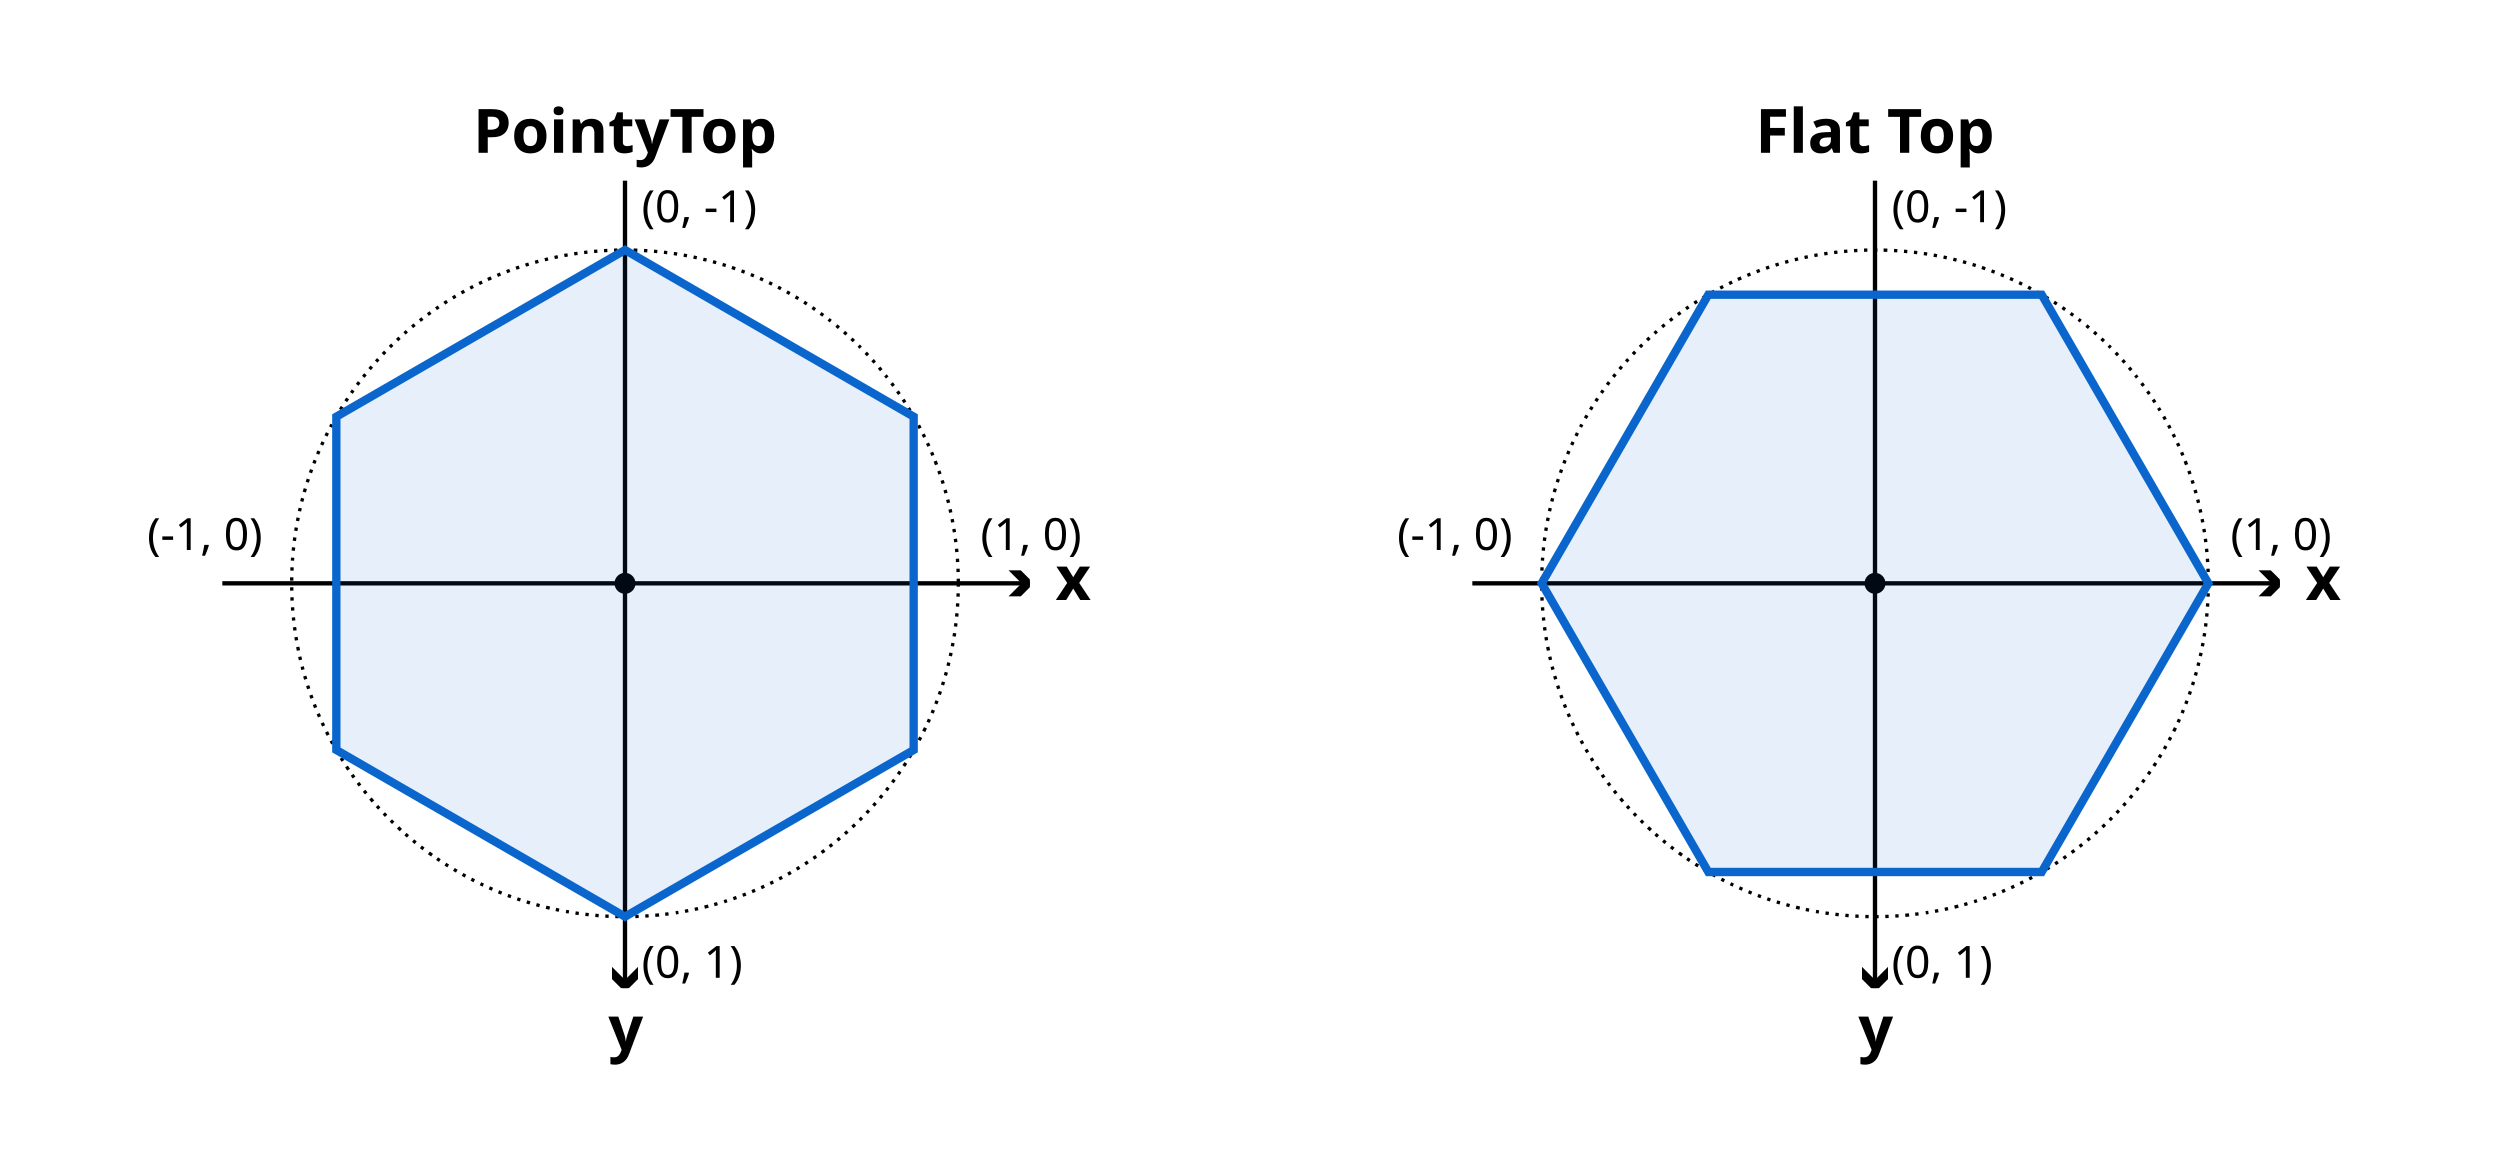
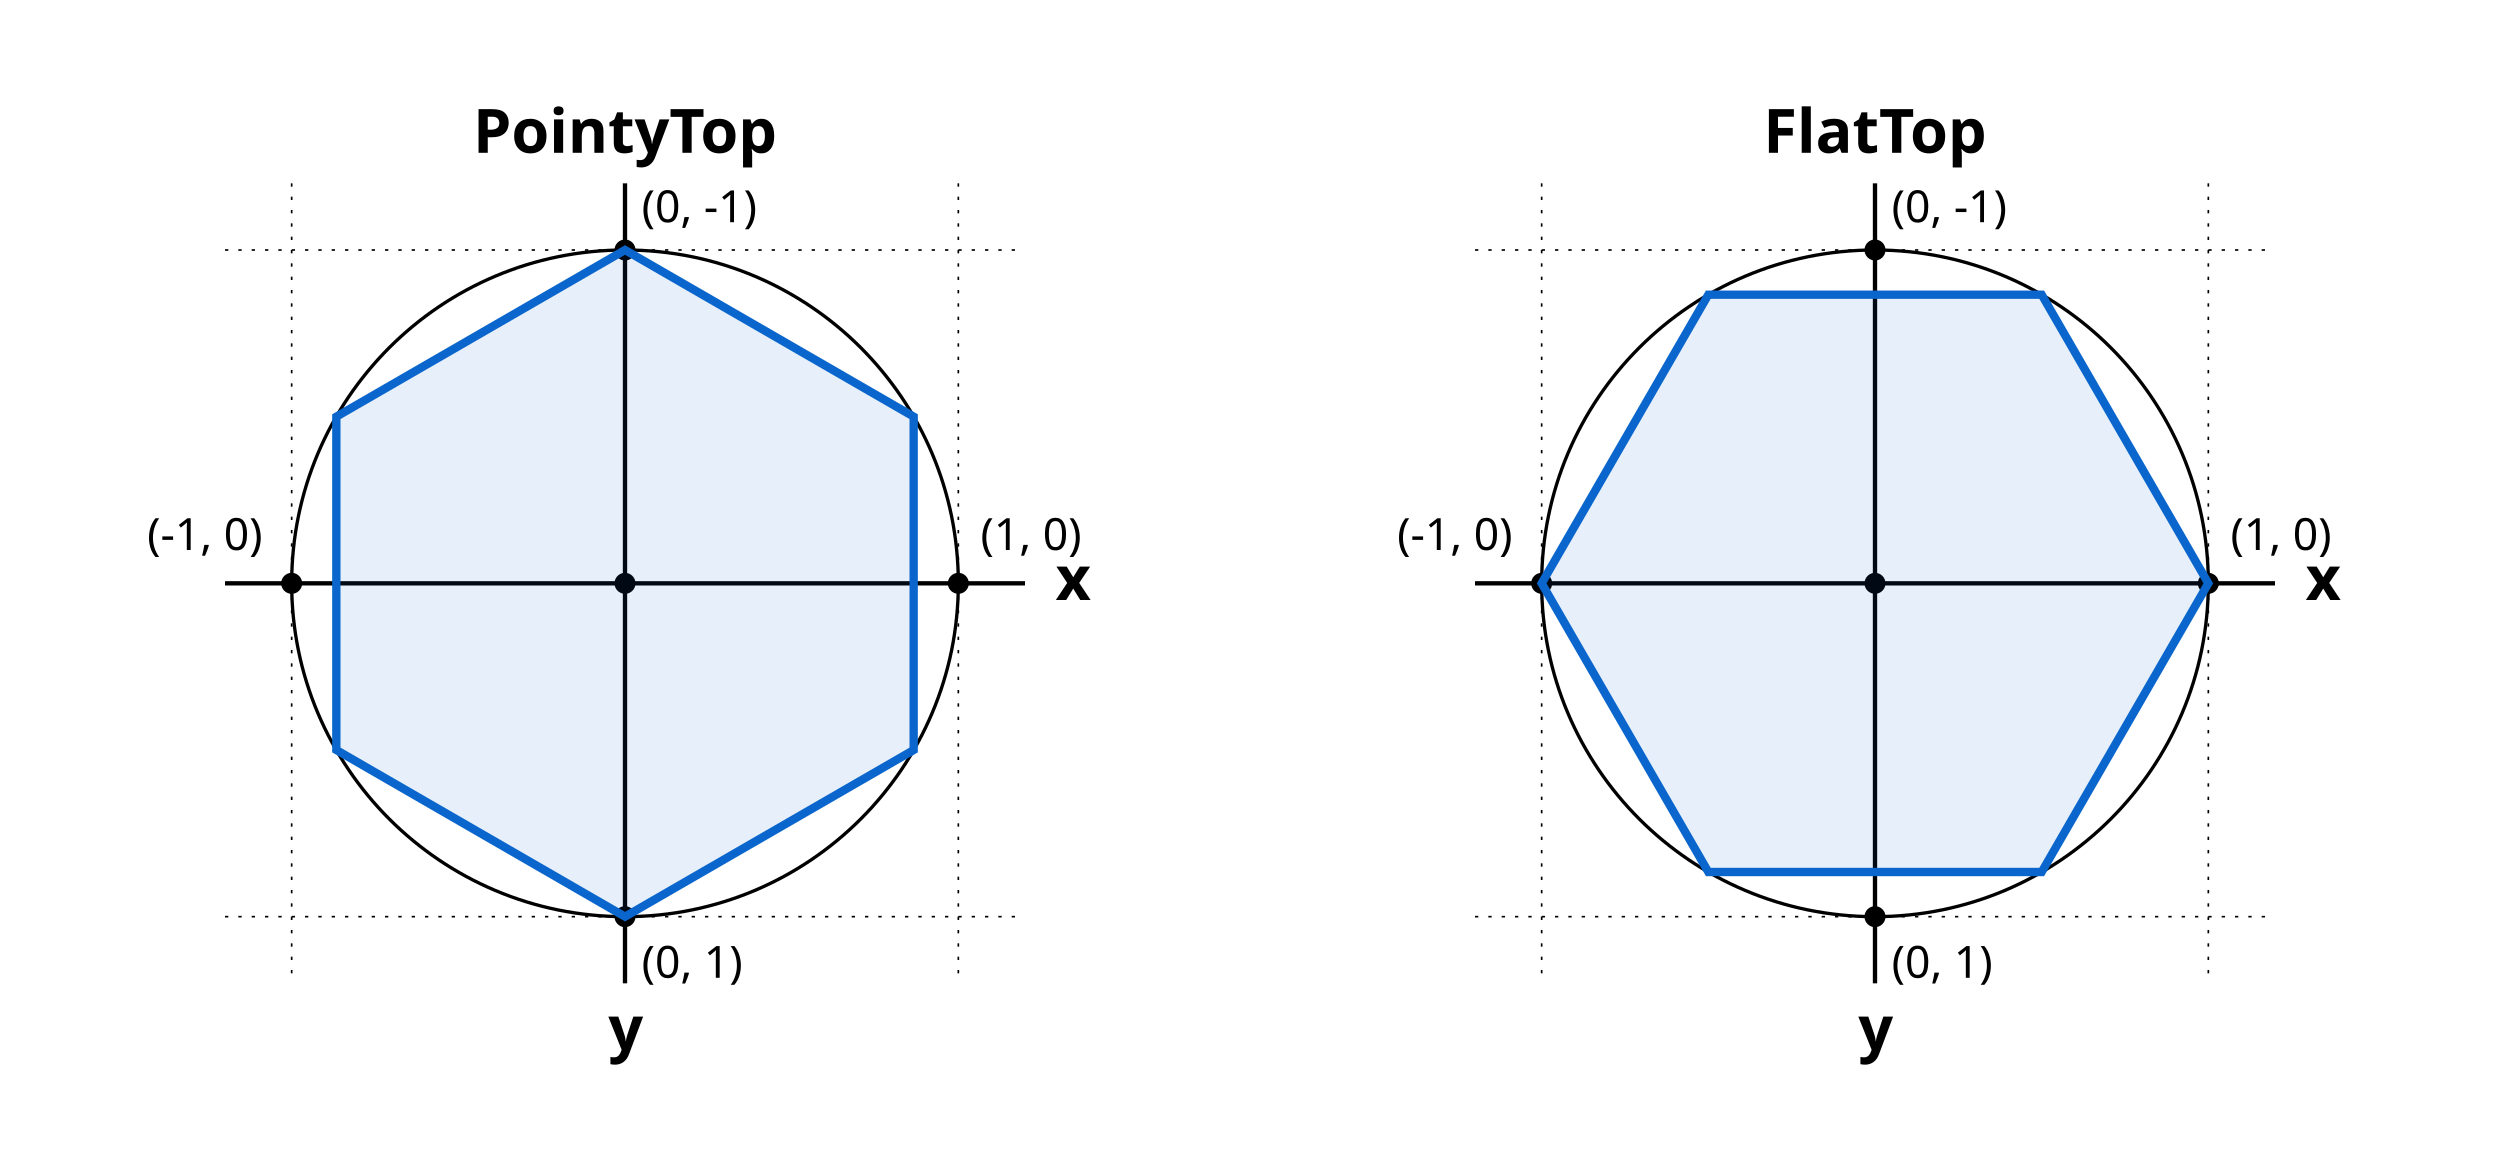
<svg xmlns="http://www.w3.org/2000/svg" width="900" height="420" viewBox="0 0 900 420">
  <style>
    text {
      font-family: system-ui, sans-serif;
      fill: currentColor;
    }
-     .axis, .tick {
+     .axis {
      stroke: currentColor;
      stroke-width: 0.013;
+       marker-end="url(#arrow)"
+     }
+     .gridLine {
+       stroke: currentColor;
+       stroke-width: 0.005;
+       stroke-dasharray: .01 .03;
    }
    .circle {
      stroke: currentColor;
      stroke-width: 0.01;
-       stroke-dasharray: .01 .02;
      fill: none;
    }
    .hex {
      stroke: #0a66cc;
      stroke-width: 0.025;
      fill: rgba(10, 102, 204, 0.10);
    }
    .label {
      font-size: 22px;
      font-weight: 600;
    }
    .small {
      font-size: 16px;
    }
  </style>
  <defs>
-     <marker id="arrow" viewBox="-5 -3 5.5 6" markerWidth="5.5" markerHeight="6" orient="auto">
-       <line x1="0.5" y1="+0.5" x2="-5" y2="-5" stroke-width="2" stroke="currentColor" />
-       <line x1="0.5" y1="-0.5" x2="-5" y2="+5" stroke-width="2" stroke="currentColor" />
+     <marker id="arrow" viewBox="-5 -3 5.5 6" markerWidth="5.5" markerHeight="6" orient="auto" stroke-width="2" stroke="currentColor">
+       <line x1="0.5" y1="+0.5" x2="-5" y2="-5" />
+       <line x1="0.5" y1="-0.5" x2="-5" y2="+5" />
    </marker>
    <g id="axes-and-circle">
-       <line class="axis" x1="-1.208" y1="0" x2="1.208" y2="0" marker-end="url(#arrow)" />
-       <line class="axis" x1="0" y1="-1.208" x2="0" y2="1.208" marker-end="url(#arrow)" />
+       <g class="axis">
+         <line x1="-1.2" y1="0" x2="1.2" y2="0" />
+         <line x1="0" y1="-1.2" x2="0" y2="1.2" />
+         <circle cx="+0" cy="+0" r="0.025" />
+         <circle cx="-1" cy="-0" r="0.025" />
+         <circle cx="+1" cy="+0" r="0.025" />
+         <circle cx="-0" cy="-1" r="0.025" />
+         <circle cx="+0" cy="+1" r="0.025" />
+       </g>
+       <g class="gridLine">
+         <line x1="-1.2" y1="-1" x2="1.2" y2="-1" />
+         <line x1="-1.2" y1="+1" x2="1.2" y2="+1" />
+         <line x1="-1" y1="-1.2" x2="-1" y2="1.2" />
+         <line x1="+1" y1="-1.2" x2="+1" y2="1.2" />
+       </g>
      <circle class="circle" cx="0" cy="0" r="1" />
-       <circle cx="0" cy="0" r="0.025" class="axis" fill="currentColor" />
    </g>
    <g id="axis-labels" class="small">
      <text class="label" x="155" y="6">x</text>
      <text class="label" x="-6" y="168">y</text>
      <text x="-172" y="-12">(-1, 0)</text>
      <text x="128" y="-12">(1, 0)</text>
      <text x="6" y="-130">(0, -1)</text>
      <text x="6" y="142">(0, 1)</text>
    </g>
  </defs>
  <g id="PointyTop" transform="translate(225 210)">
    <text class="label" x="0" y="-155" text-anchor="middle">PointyTop</text>
    <use href="#axis-labels" />
    <g transform="scale(120)">
      <use href="#axes-and-circle" />
      <polygon class="hex" points="           0,-1           0.866,-0.5           0.866,0.5           0,1           -0.866,0.5           -0.866,-0.5         " />
    </g>
  </g>
  <g id="FlatTop" transform="translate(675 210)">
-     <text class="label" x="0" y="-155" text-anchor="middle">Flat Top</text>
+     <text class="label" x="0" y="-155" text-anchor="middle">FlatTop</text>
    <use href="#axis-labels" />
    <g transform="scale(120)">
      <use href="#axes-and-circle" />
      <polygon class="hex" points="           -1,0           -0.5,-0.866           0.5,-0.866           1,0           0.5,0.866           -0.5,0.866         " />
    </g>
  </g>
</svg>
